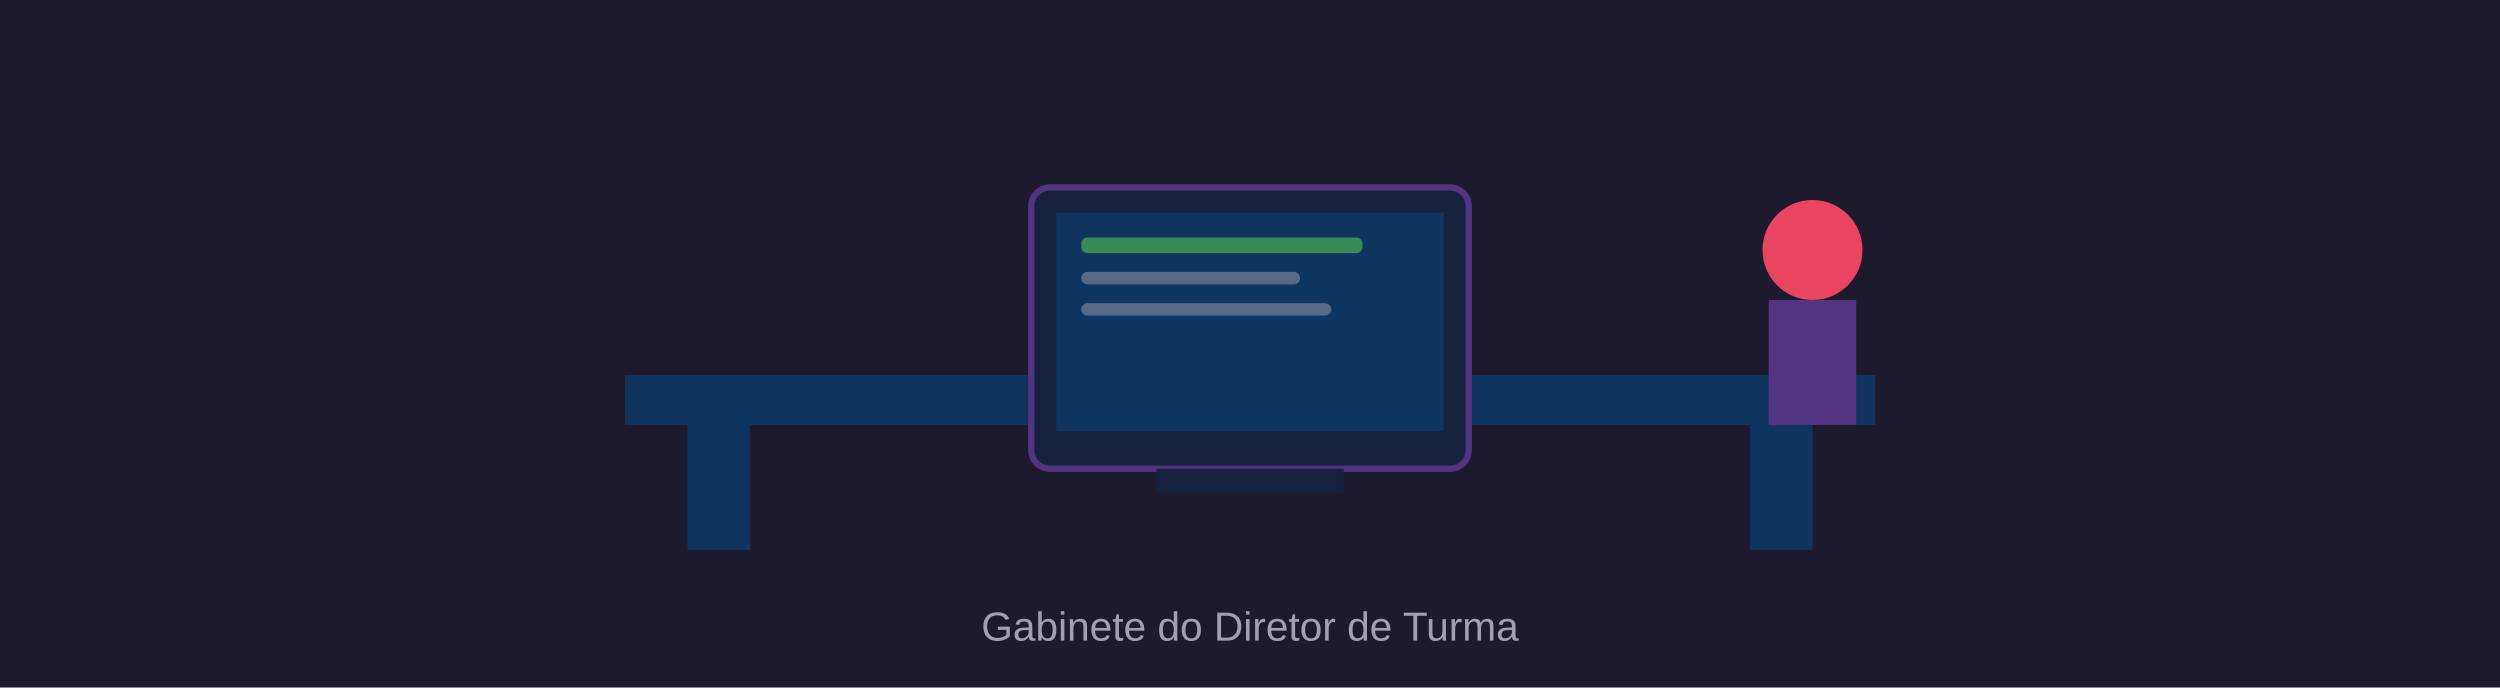
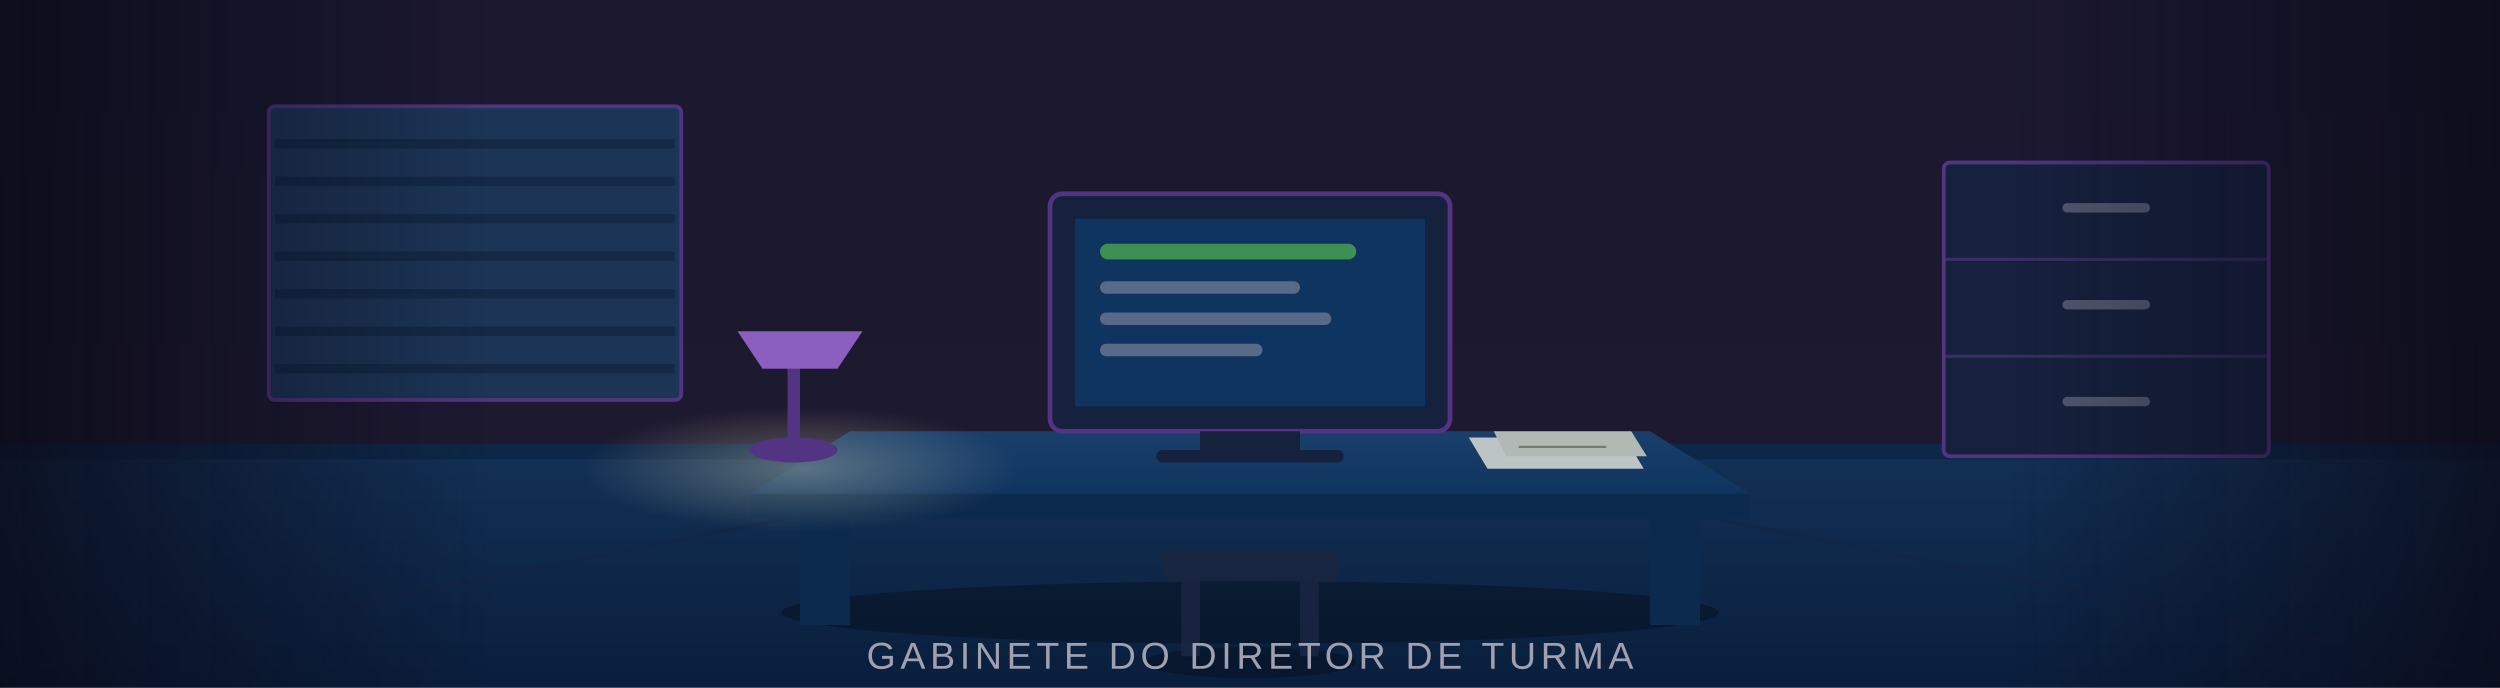
- <svg xmlns="http://www.w3.org/2000/svg" viewBox="0 0 800 220">
-   <rect width="800" height="220" fill="#1e1a2e" />
-   <rect x="200" y="120" width="400" height="16" fill="#0f3460" />
-   <rect x="220" y="136" width="20" height="40" fill="#0f3460" />
-   <rect x="560" y="136" width="20" height="40" fill="#0f3460" />
-   <rect x="330" y="60" width="140" height="90" rx="6" fill="#16213e" stroke="#533483" stroke-width="2" />
-   <rect x="338" y="68" width="124" height="70" fill="#0f3460" />
-   <rect x="370" y="150" width="60" height="8" fill="#16213e" />
-   <rect x="346" y="76" width="90" height="5" rx="2" fill="#4caf50" opacity="0.7" />
-   <rect x="346" y="87" width="70" height="4" rx="2" fill="#a0a0b0" opacity="0.5" />
-   <rect x="346" y="97" width="80" height="4" rx="2" fill="#a0a0b0" opacity="0.5" />
-   <circle cx="580" cy="80" r="16" fill="#e94560" />
-   <rect x="566" y="96" width="28" height="40" fill="#533483" />
-   <text x="400" y="205" text-anchor="middle" fill="#a0a0b0" font-size="13" font-family="Arial">Gabinete do Diretor de Turma</text>
+ <svg xmlns="http://www.w3.org/2000/svg" viewBox="0 0 800 220" role="img" aria-label="Gabinete do diretor de turma, com secretária, computador e um armário de arquivo">
+   <defs>
+     <linearGradient id="of-fundo" x1="0" y1="0" x2="0" y2="1">
+       <stop offset="0%" stop-color="#1b1830" />
+       <stop offset="100%" stop-color="#1e1a2e" />
+     </linearGradient>
+     <linearGradient id="of-chao" x1="0" y1="0" x2="0" y2="1">
+       <stop offset="0%" stop-color="#123055" />
+       <stop offset="100%" stop-color="#0a1e3c" />
+     </linearGradient>
+     <linearGradient id="of-mesa" x1="0" y1="0" x2="0" y2="1">
+       <stop offset="0%" stop-color="#1a3f6b" />
+       <stop offset="100%" stop-color="#0f3460" />
+     </linearGradient>
+     <radialGradient id="of-candeeiro" cx="0.5" cy="0.5" r="0.5">
+       <stop offset="0%" stop-color="#fffacd" stop-opacity="0.30" />
+       <stop offset="100%" stop-color="#fffacd" stop-opacity="0" />
+     </radialGradient>
+     <linearGradient id="of-vinheta" x1="0" y1="0" x2="1" y2="0">
+       <stop offset="0%" stop-color="#0a0a18" stop-opacity="0.8" />
+       <stop offset="20%" stop-color="#0a0a18" stop-opacity="0" />
+       <stop offset="80%" stop-color="#0a0a18" stop-opacity="0" />
+       <stop offset="100%" stop-color="#0a0a18" stop-opacity="0.8" />
+     </linearGradient>
+   </defs>
+   <rect width="800" height="220" fill="url(#of-fundo)" />
+   <rect x="0" y="146" width="800" height="74" fill="url(#of-chao)" />
+   <rect x="0" y="142" width="800" height="5" fill="#0d2748" />
+   <g stroke="#16213e" stroke-width="1" opacity="0.45">
+     <line x1="-20" y1="220" x2="352" y2="146" />
+     <line x1="820" y1="220" x2="448" y2="146" />
+   </g>
+   <g>
+     <rect x="86" y="34" width="132" height="94" rx="2" fill="#1c3556" stroke="#533483" stroke-width="1.2" />
+     <g stroke="#0f2340" stroke-width="3" opacity="0.7">
+       <line x1="88" y1="46" x2="216" y2="46" />
+       <line x1="88" y1="58" x2="216" y2="58" />
+       <line x1="88" y1="70" x2="216" y2="70" />
+       <line x1="88" y1="82" x2="216" y2="82" />
+       <line x1="88" y1="94" x2="216" y2="94" />
+       <line x1="88" y1="106" x2="216" y2="106" />
+       <line x1="88" y1="118" x2="216" y2="118" />
+     </g>
+   </g>
+   <g>
+     <rect x="622" y="52" width="104" height="94" rx="2" fill="#16213e" stroke="#533483" stroke-width="1.2" />
+     <g fill="none" stroke="#533483" stroke-width="1" opacity="0.6">
+       <line x1="622" y1="83" x2="726" y2="83" />
+       <line x1="622" y1="114" x2="726" y2="114" />
+     </g>
+     <g fill="#a0a0b0" opacity="0.45">
+       <rect x="660" y="65" width="28" height="3" rx="1.5" />
+       <rect x="660" y="96" width="28" height="3" rx="1.5" />
+       <rect x="660" y="127" width="28" height="3" rx="1.5" />
+     </g>
+   </g>
+   <g>
+     <ellipse cx="400" cy="196" rx="150" ry="10" fill="#000" opacity="0.3" />
+     <polygon points="272,138 528,138 560,158 240,158" fill="url(#of-mesa)" />
+     <rect x="240" y="158" width="320" height="8" fill="#0c2a4e" />
+     <rect x="256" y="166" width="16" height="34" fill="#0c2a4e" />
+     <rect x="528" y="166" width="16" height="34" fill="#0c2a4e" />
+   </g>
+   <g>
+     <rect x="336" y="62" width="128" height="76" rx="4" fill="#16213e" stroke="#533483" stroke-width="1.5" />
+     <rect x="344" y="70" width="112" height="60" fill="#0f3460" />
+     <rect x="352" y="78" width="82" height="5" rx="2.5" fill="#4caf50" opacity="0.75" />
+     <rect x="352" y="90" width="64" height="4" rx="2" fill="#a0a0b0" opacity="0.5" />
+     <rect x="352" y="100" width="74" height="4" rx="2" fill="#a0a0b0" opacity="0.5" />
+     <rect x="352" y="110" width="52" height="4" rx="2" fill="#a0a0b0" opacity="0.5" />
+     <rect x="384" y="138" width="32" height="6" fill="#16213e" />
+     <rect x="370" y="144" width="60" height="4" rx="2" fill="#16213e" />
+   </g>
+   <g>
+     <ellipse cx="256" cy="150" rx="70" ry="20" fill="url(#of-candeeiro)" />
+     <rect x="252" y="112" width="4" height="30" fill="#533483" />
+     <path d="M236 106 h40 l-8 12 h-24 z" fill="#8a5fbf" />
+     <ellipse cx="254" cy="144" rx="14" ry="4" fill="#533483" />
+   </g>
+   <g opacity="0.8">
+     <polygon points="470,140 520,140 526,150 476,150" fill="#e6e6dc" />
+     <polygon points="478,138 522,138 527,146 482,146" fill="#d8d8c8" />
+     <line x1="486" y1="143" x2="514" y2="143" stroke="#8a8a7a" stroke-width="0.7" />
+   </g>
+   <g opacity="0.9">
+     <ellipse cx="400" cy="212" rx="34" ry="5" fill="#000" opacity="0.3" />
+     <rect x="372" y="176" width="56" height="10" rx="3" fill="#1a2540" />
+     <rect x="378" y="186" width="6" height="24" fill="#1a2540" />
+     <rect x="416" y="186" width="6" height="24" fill="#1a2540" />
+   </g>
+   <rect width="800" height="220" fill="url(#of-vinheta)" />
+   <text x="400" y="214" text-anchor="middle" fill="#a0a0b0" font-size="12" font-family="Arial, sans-serif" letter-spacing="1.5">GABINETE DO DIRETOR DE TURMA</text>
</svg>
